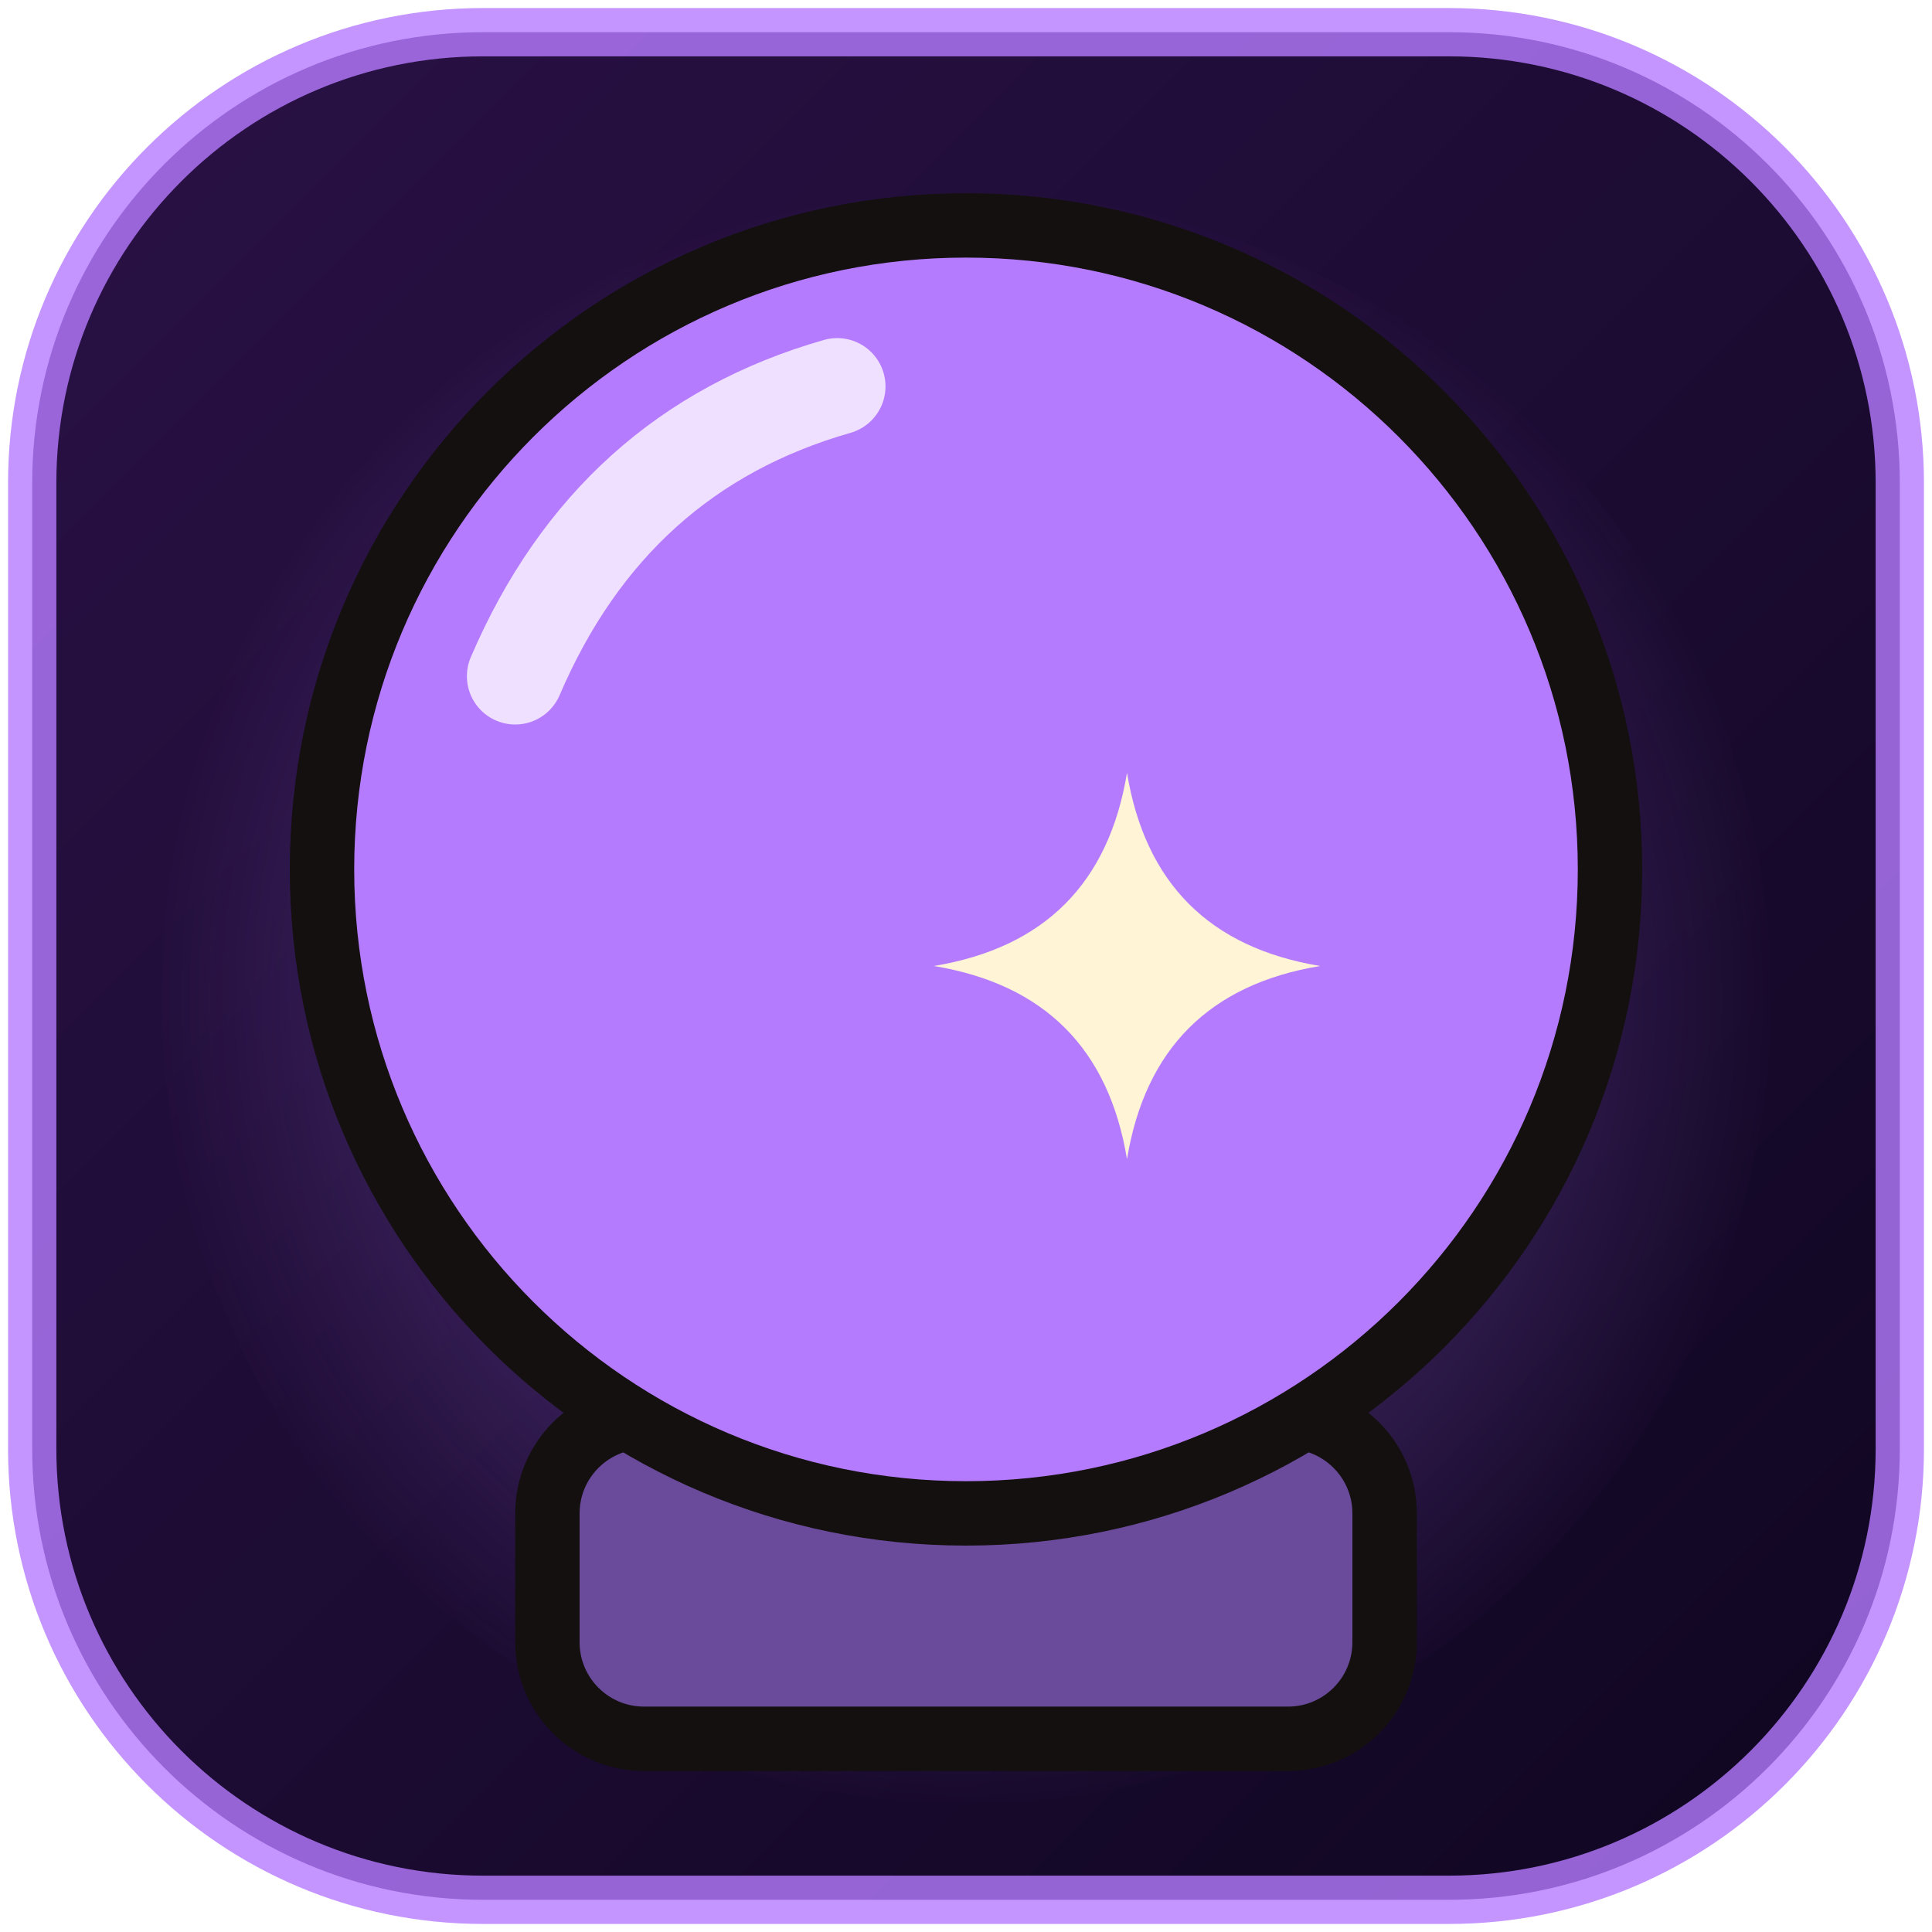
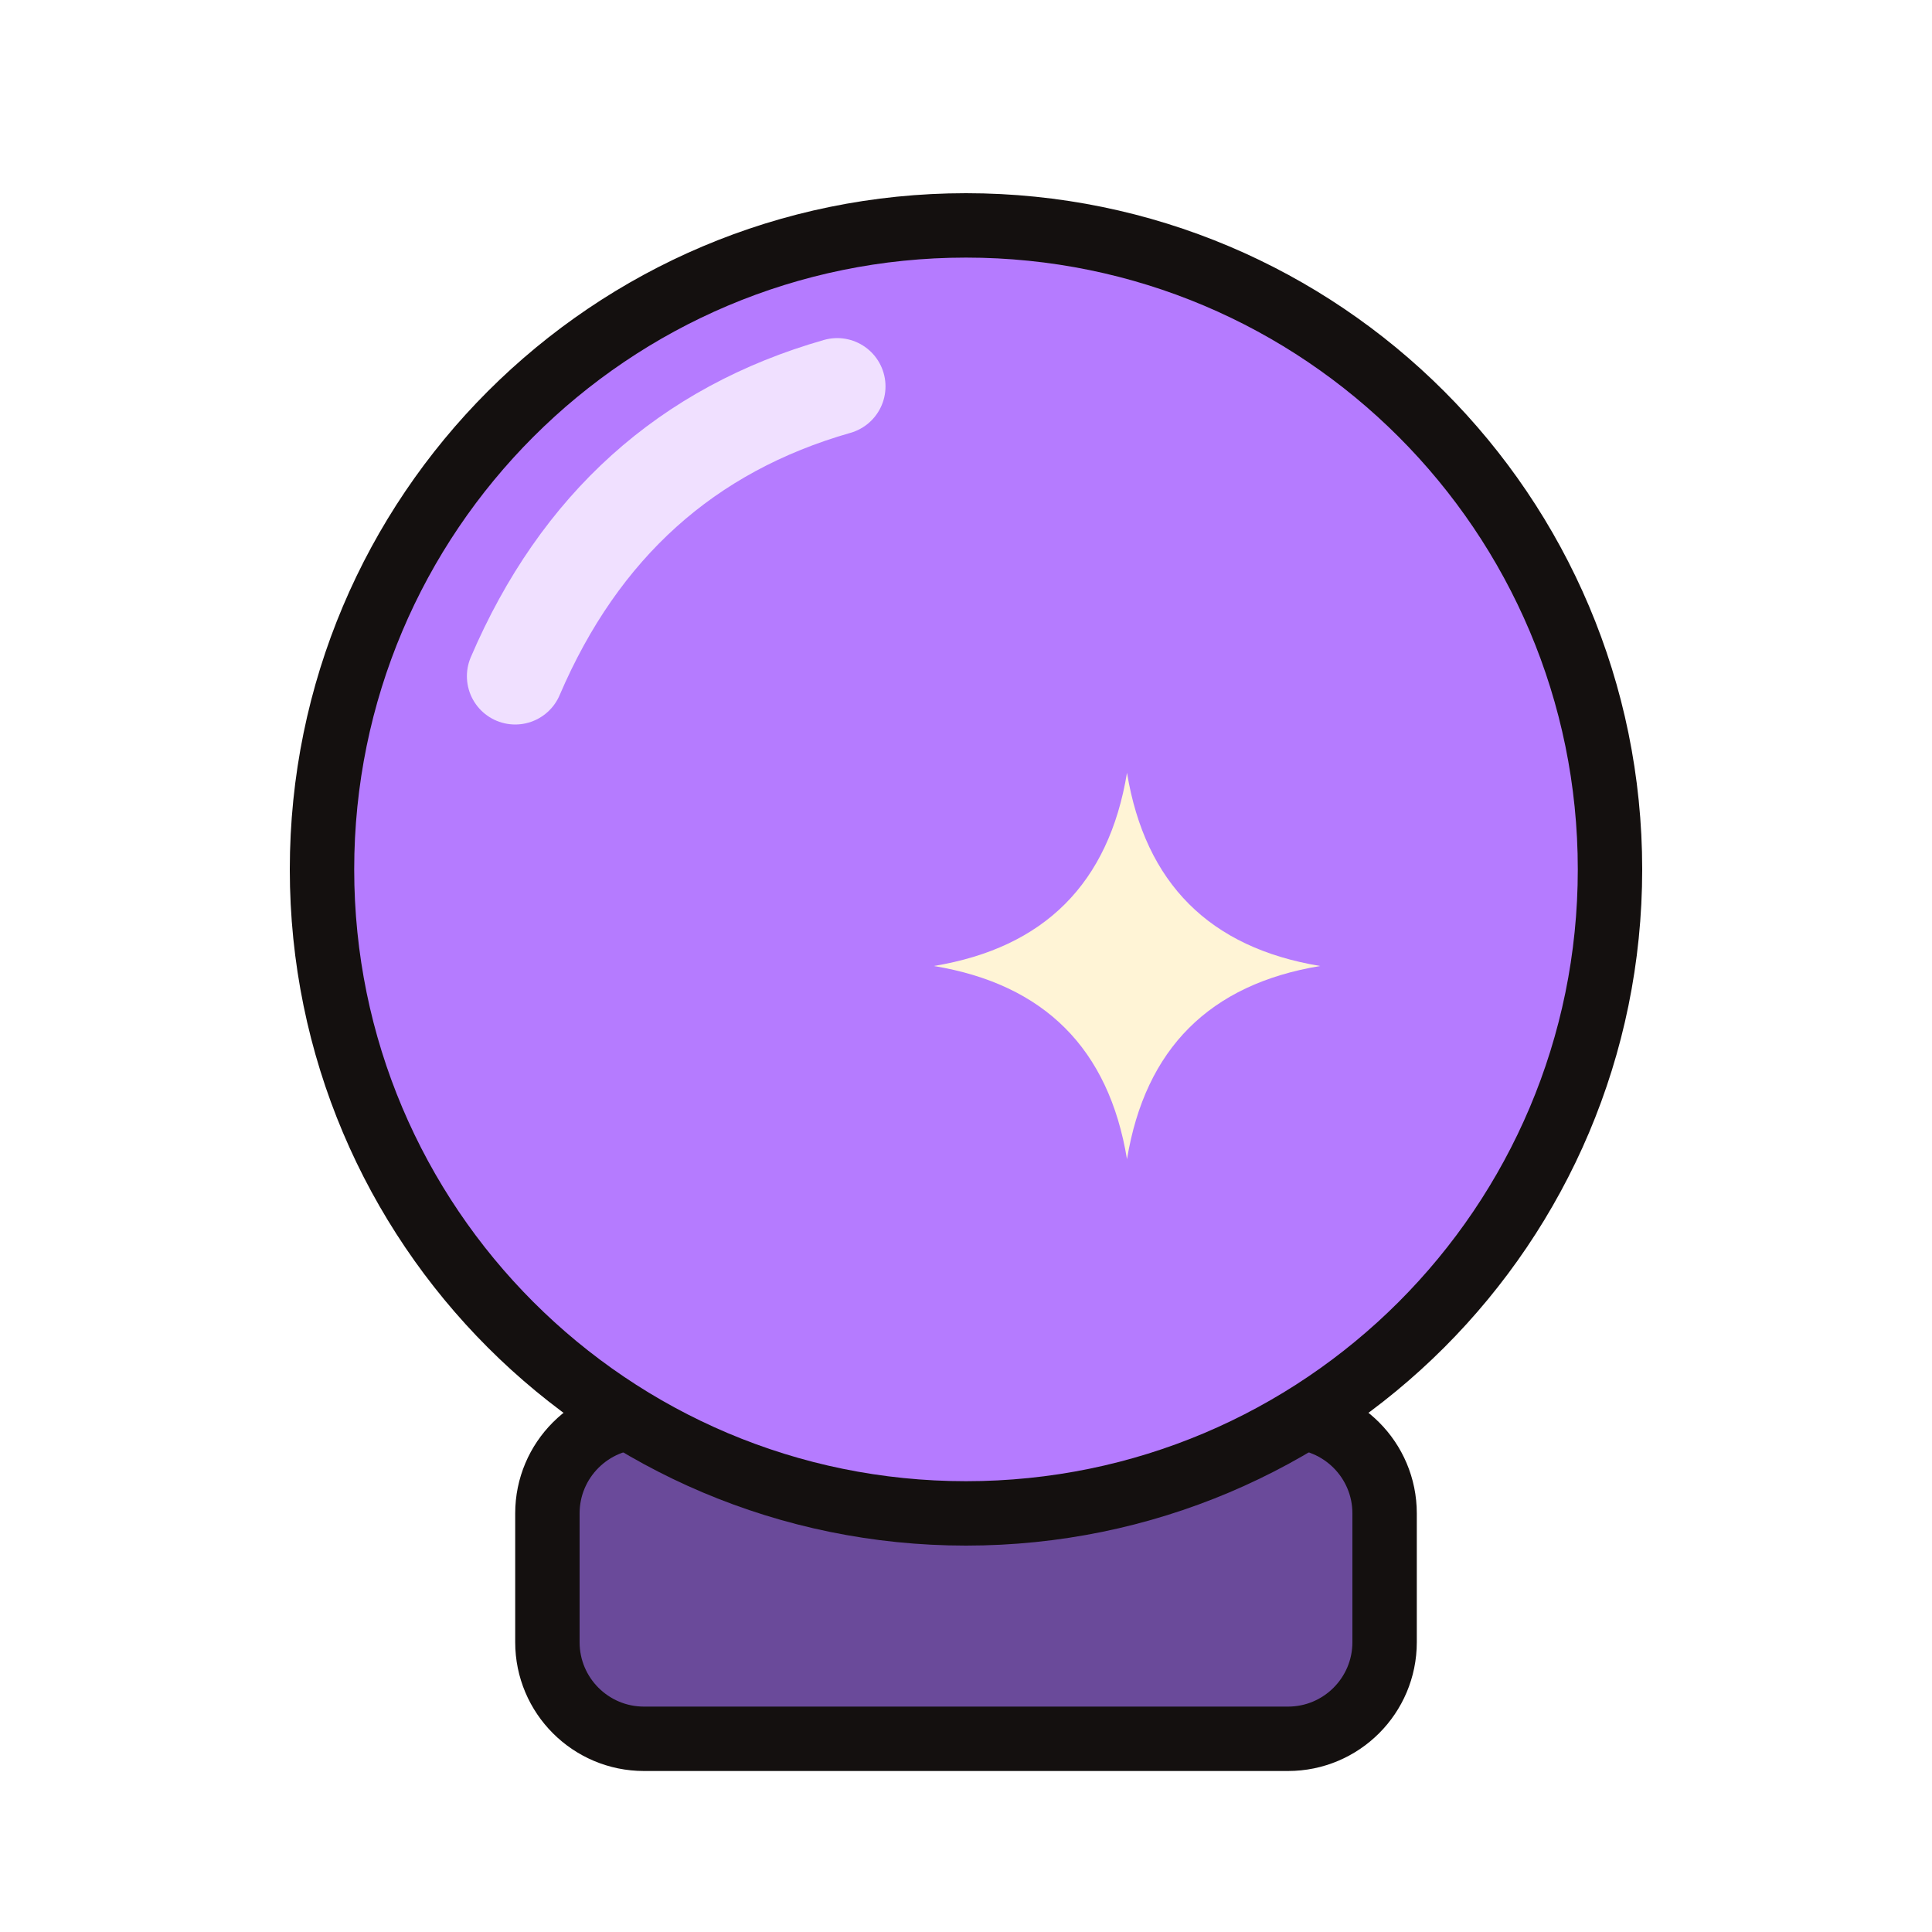
<svg xmlns="http://www.w3.org/2000/svg" viewBox="0 0 120 120">
  <defs>
    <linearGradient id="bcrystalball" x1="0" y1="0" x2="1" y2="1">
      <stop offset="0" stop-color="#2a1146" />
      <stop offset="1" stop-color="#0f0620" />
    </linearGradient>
    <radialGradient id="gcrystalball" cx=".5" cy=".5" r=".5">
      <stop offset="0" stop-color="#b57bff" stop-opacity=".5" />
      <stop offset="1" stop-color="#b57bff" stop-opacity="0" />
    </radialGradient>
  </defs>
-   <rect x="2" y="2" width="116" height="116" rx="28" fill="url(#bcrystalball)" stroke="#b57bff" stroke-opacity=".8" stroke-width="3" />
-   <circle cx="60" cy="62" r="50" fill="url(#gcrystalball)" />
  <rect x="34" y="88" width="52" height="20" rx="6" fill="#6a4a9a" stroke="#14100f" stroke-width="4" />
  <circle cx="60" cy="54" r="40" fill="#b57bff" stroke="#14100f" stroke-width="4" />
  <path d="M32 42 Q38 28 52 24" stroke="#f0e0ff" stroke-width="6" fill="none" stroke-linecap="round" />
  <path d="M70 48 Q71.7 58.3 82 60 Q71.7 61.7 70 72 Q68.3 61.7 58 60 Q68.3 58.3 70 48Z" fill="#fff4d6" opacity="1" />
</svg>
